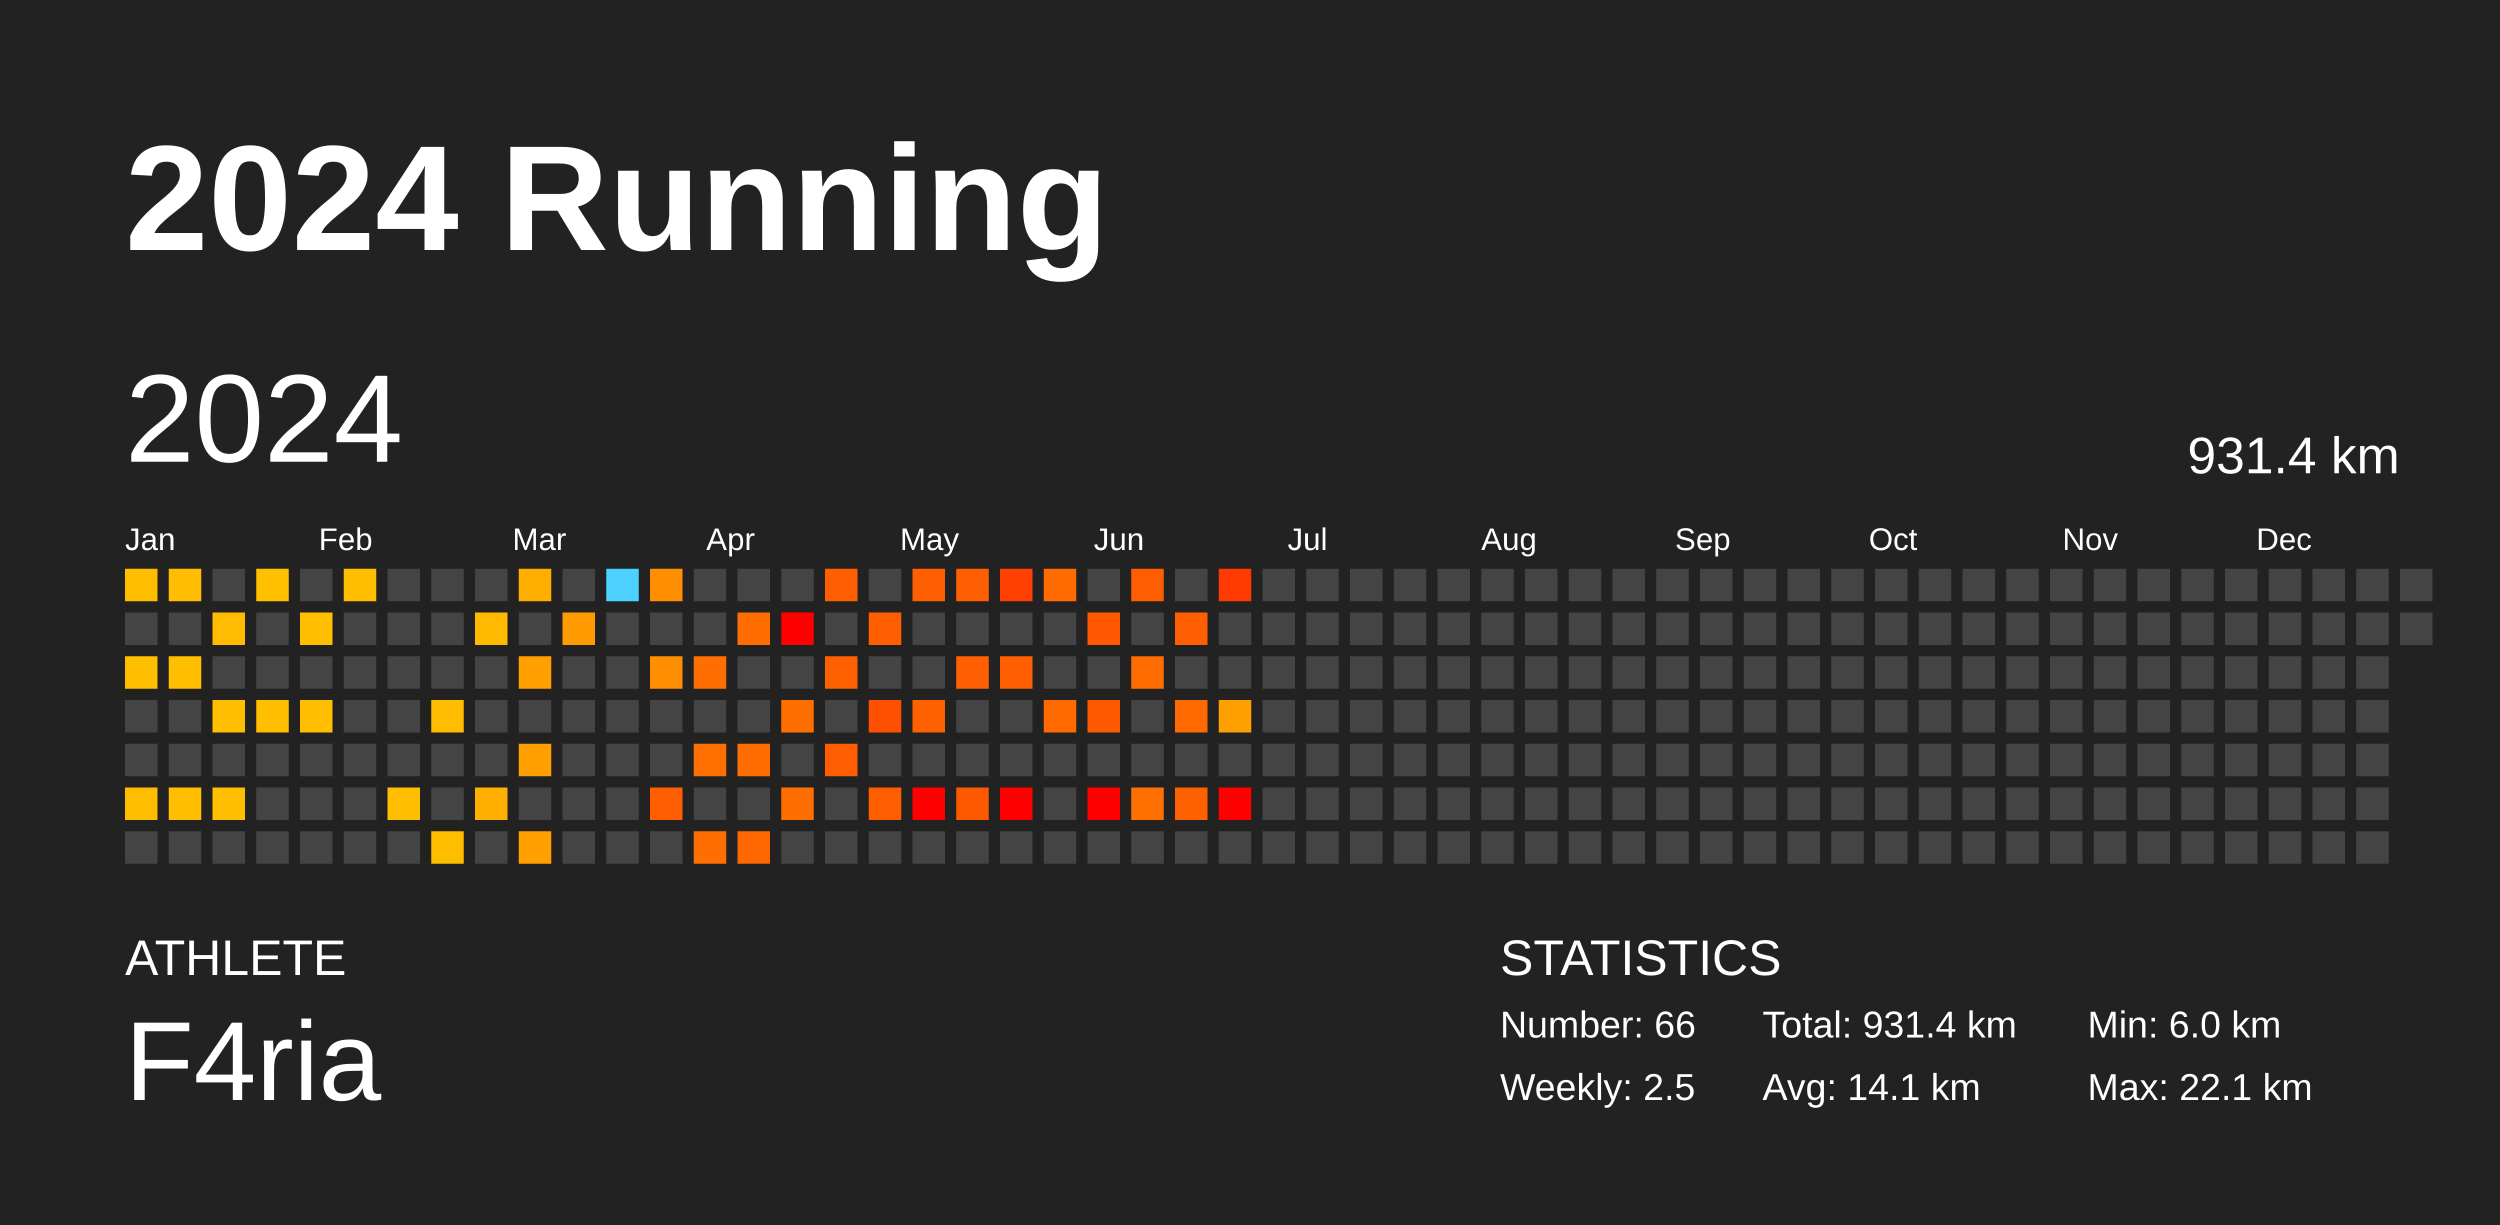
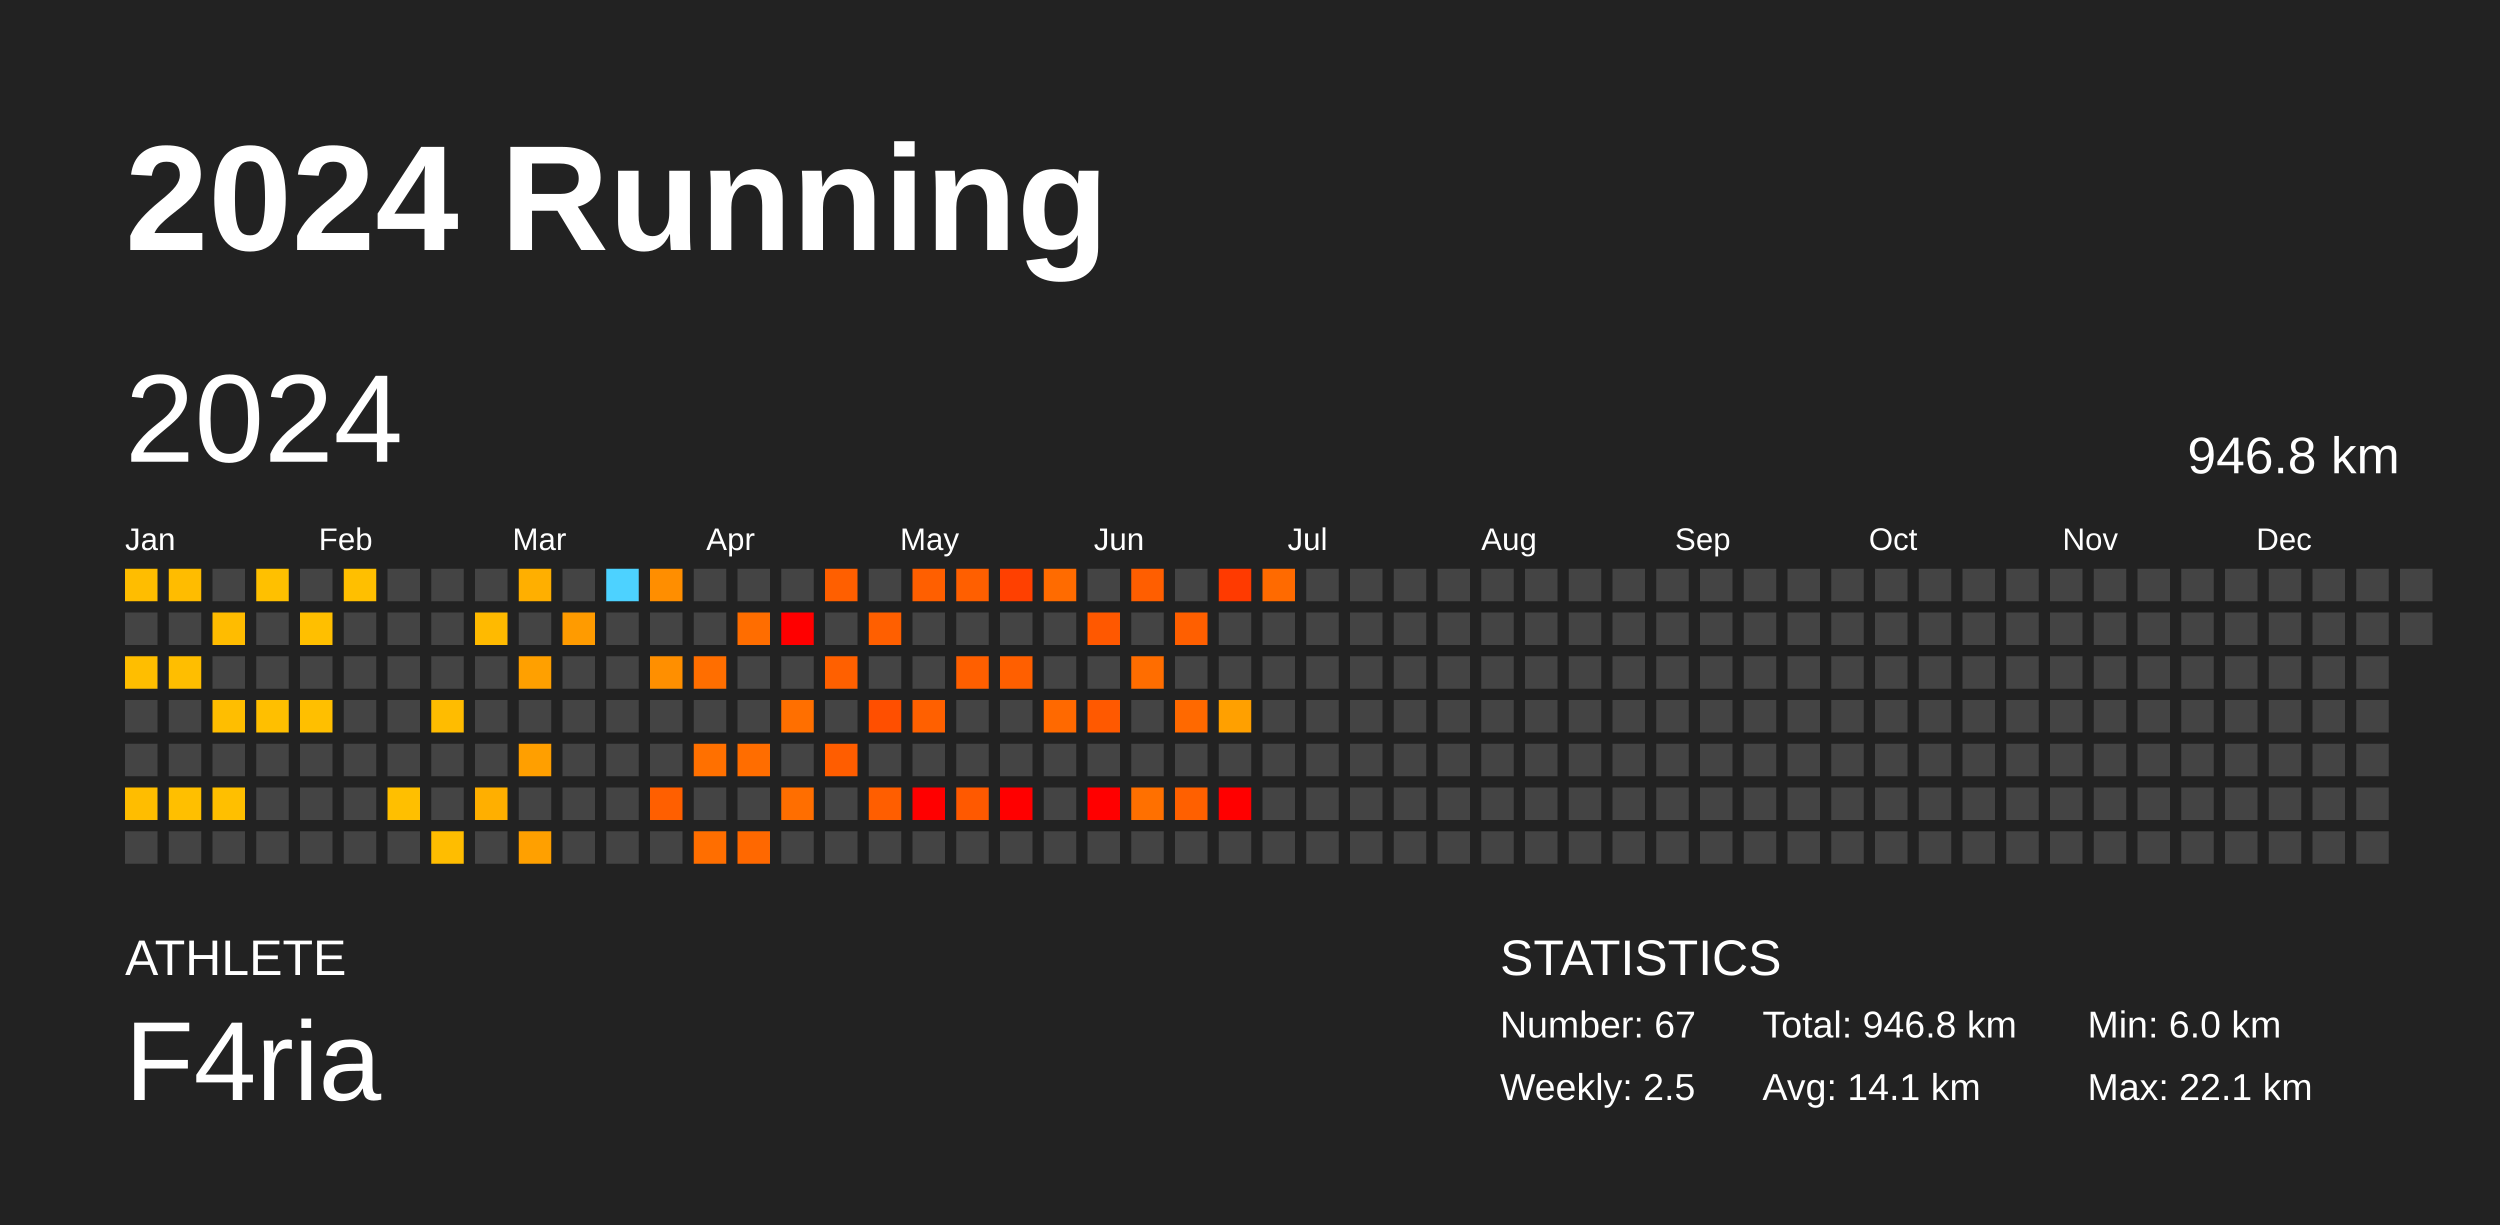
<svg xmlns="http://www.w3.org/2000/svg" baseProfile="full" height="98mm" version="1.1" viewBox="0,0,200,98" width="200mm">
  <defs />
  <rect fill="#222222" height="98" width="200" x="0" y="0" />
  <text fill="#FFFFFF" style="font-size:12px; font-family:Arial; font-weight:bold;" x="10" y="20">2024 Running</text>
  <text fill="#FFFFFF" style="font-size:4px; font-family:Arial" x="10" y="78">ATHLETE</text>
  <text fill="#FFFFFF" style="font-size:9px; font-family:Arial" x="10" y="88">F4ria</text>
  <text fill="#FFFFFF" style="font-size:4px; font-family:Arial" x="120" y="78">STATISTICS</text>
-   <text fill="#FFFFFF" style="font-size:3px; font-family:Arial" x="120" y="83">Number: 66</text>
+   <text fill="#FFFFFF" style="font-size:3px; font-family:Arial" x="120" y="83">Number: 67</text>
  <text fill="#FFFFFF" style="font-size:3px; font-family:Arial" x="120" y="88">Weekly: 2.5</text>
-   <text fill="#FFFFFF" style="font-size:3px; font-family:Arial" x="141" y="83">Total: 931.4 km</text>
+   <text fill="#FFFFFF" style="font-size:3px; font-family:Arial" x="141" y="83">Total: 946.8 km</text>
  <text fill="#FFFFFF" style="font-size:3px; font-family:Arial" x="141" y="88">Avg: 14.1 km</text>
  <text fill="#FFFFFF" style="font-size:3px; font-family:Arial" x="167" y="83">Min: 6.0 km</text>
  <text fill="#FFFFFF" style="font-size:3px; font-family:Arial" x="167" y="88">Max: 22.1 km</text>
  <text dominant-baseline="hanging" fill="#FFFFFF" style="font-size:10.0px; font-family:Arial;" x="10" y="30">2024</text>
-   <text dominant-baseline="hanging" fill="#FFFFFF" style="font-size:4.125px; font-family:Arial;" x="175" y="35">931.4 km</text>
+   <text dominant-baseline="hanging" fill="#FFFFFF" style="font-size:4.125px; font-family:Arial;" x="175" y="35">946.8 km</text>
  <text fill="#FFFFFF" style="font-size:2.5px; font-family:Arial" x="10.0" y="44">Jan</text>
  <text fill="#FFFFFF" style="font-size:2.5px; font-family:Arial" x="25.5" y="44">Feb</text>
  <text fill="#FFFFFF" style="font-size:2.5px; font-family:Arial" x="41.0" y="44">Mar</text>
  <text fill="#FFFFFF" style="font-size:2.5px; font-family:Arial" x="56.5" y="44">Apr</text>
  <text fill="#FFFFFF" style="font-size:2.5px; font-family:Arial" x="72.0" y="44">May</text>
  <text fill="#FFFFFF" style="font-size:2.5px; font-family:Arial" x="87.5" y="44">Jun</text>
  <text fill="#FFFFFF" style="font-size:2.5px; font-family:Arial" x="103.0" y="44">Jul</text>
  <text fill="#FFFFFF" style="font-size:2.5px; font-family:Arial" x="118.5" y="44">Aug</text>
  <text fill="#FFFFFF" style="font-size:2.5px; font-family:Arial" x="134.0" y="44">Sep</text>
  <text fill="#FFFFFF" style="font-size:2.5px; font-family:Arial" x="149.5" y="44">Oct</text>
  <text fill="#FFFFFF" style="font-size:2.5px; font-family:Arial" x="165.0" y="44">Nov</text>
  <text fill="#FFFFFF" style="font-size:2.5px; font-family:Arial" x="180.5" y="44">Dec</text>
  <rect fill="#ffbd00" height="2.6" width="2.6" x="10.0" y="45.5" />
  <rect fill="#444444" height="2.6" width="2.6" x="10.0" y="49.0" />
  <rect fill="#ffbe00" height="2.6" width="2.6" x="10.0" y="52.5" />
  <rect fill="#444444" height="2.6" width="2.6" x="10.0" y="56.0" />
  <rect fill="#444444" height="2.6" width="2.6" x="10.0" y="59.5" />
  <rect fill="#ffbd00" height="2.6" width="2.6" x="10.0" y="63.0" />
  <rect fill="#444444" height="2.6" width="2.6" x="10.0" y="66.5" />
  <rect fill="#ffbc00" height="2.6" width="2.6" x="13.5" y="45.5" />
  <rect fill="#444444" height="2.6" width="2.6" x="13.5" y="49.0" />
  <rect fill="#ffbe00" height="2.6" width="2.6" x="13.5" y="52.5" />
  <rect fill="#444444" height="2.6" width="2.6" x="13.5" y="56.0" />
  <rect fill="#444444" height="2.6" width="2.6" x="13.5" y="59.5" />
  <rect fill="#ffbf00" height="2.6" width="2.6" x="13.5" y="63.0" />
  <rect fill="#444444" height="2.6" width="2.6" x="13.5" y="66.5" />
  <rect fill="#444444" height="2.6" width="2.6" x="17.0" y="45.5" />
  <rect fill="#ffbc00" height="2.6" width="2.6" x="17.0" y="49.0" />
  <rect fill="#444444" height="2.6" width="2.6" x="17.0" y="52.5" />
  <rect fill="#ffbe00" height="2.6" width="2.6" x="17.0" y="56.0" />
  <rect fill="#444444" height="2.6" width="2.6" x="17.0" y="59.5" />
  <rect fill="#ffbf00" height="2.6" width="2.6" x="17.0" y="63.0" />
  <rect fill="#444444" height="2.6" width="2.6" x="17.0" y="66.5" />
  <rect fill="#ffc000" height="2.6" width="2.6" x="20.5" y="45.5" />
  <rect fill="#444444" height="2.6" width="2.6" x="20.5" y="49.0" />
  <rect fill="#444444" height="2.6" width="2.6" x="20.5" y="52.5" />
  <rect fill="#ffbf00" height="2.6" width="2.6" x="20.5" y="56.0" />
  <rect fill="#444444" height="2.6" width="2.6" x="20.5" y="59.5" />
  <rect fill="#444444" height="2.6" width="2.6" x="20.5" y="63.0" />
  <rect fill="#444444" height="2.6" width="2.6" x="20.5" y="66.5" />
  <rect fill="#444444" height="2.6" width="2.6" x="24.0" y="45.5" />
  <rect fill="#ffbf00" height="2.6" width="2.6" x="24.0" y="49.0" />
  <rect fill="#444444" height="2.6" width="2.6" x="24.0" y="52.5" />
  <rect fill="#ffbf00" height="2.6" width="2.6" x="24.0" y="56.0" />
  <rect fill="#444444" height="2.6" width="2.6" x="24.0" y="59.5" />
  <rect fill="#444444" height="2.6" width="2.6" x="24.0" y="63.0" />
  <rect fill="#444444" height="2.6" width="2.6" x="24.0" y="66.5" />
  <rect fill="#ffbf00" height="2.6" width="2.6" x="27.5" y="45.5" />
  <rect fill="#444444" height="2.6" width="2.6" x="27.5" y="49.0" />
  <rect fill="#444444" height="2.6" width="2.6" x="27.5" y="52.5" />
  <rect fill="#444444" height="2.6" width="2.6" x="27.5" y="56.0" />
  <rect fill="#444444" height="2.6" width="2.6" x="27.5" y="59.5" />
  <rect fill="#444444" height="2.6" width="2.6" x="27.5" y="63.0" />
  <rect fill="#444444" height="2.6" width="2.6" x="27.5" y="66.5" />
  <rect fill="#444444" height="2.6" width="2.6" x="31.0" y="45.5" />
  <rect fill="#444444" height="2.6" width="2.6" x="31.0" y="49.0" />
  <rect fill="#444444" height="2.6" width="2.6" x="31.0" y="52.5" />
  <rect fill="#444444" height="2.6" width="2.6" x="31.0" y="56.0" />
  <rect fill="#444444" height="2.6" width="2.6" x="31.0" y="59.5" />
  <rect fill="#ffbf00" height="2.6" width="2.6" x="31.0" y="63.0" />
  <rect fill="#444444" height="2.6" width="2.6" x="31.0" y="66.5" />
  <rect fill="#444444" height="2.6" width="2.6" x="34.5" y="45.5" />
  <rect fill="#444444" height="2.6" width="2.6" x="34.5" y="49.0" />
  <rect fill="#444444" height="2.6" width="2.6" x="34.5" y="52.5" />
  <rect fill="#ffbc00" height="2.6" width="2.6" x="34.5" y="56.0" />
  <rect fill="#444444" height="2.6" width="2.6" x="34.5" y="59.5" />
  <rect fill="#444444" height="2.6" width="2.6" x="34.5" y="63.0" />
  <rect fill="#ffbd00" height="2.6" width="2.6" x="34.5" y="66.5" />
  <rect fill="#444444" height="2.6" width="2.6" x="38.0" y="45.5" />
  <rect fill="#ffba00" height="2.6" width="2.6" x="38.0" y="49.0" />
  <rect fill="#444444" height="2.6" width="2.6" x="38.0" y="52.5" />
  <rect fill="#444444" height="2.6" width="2.6" x="38.0" y="56.0" />
  <rect fill="#444444" height="2.6" width="2.6" x="38.0" y="59.5" />
  <rect fill="#ffaf00" height="2.6" width="2.6" x="38.0" y="63.0" />
  <rect fill="#444444" height="2.6" width="2.6" x="38.0" y="66.5" />
  <rect fill="#ffaf00" height="2.6" width="2.6" x="41.5" y="45.5" />
  <rect fill="#444444" height="2.6" width="2.6" x="41.5" y="49.0" />
  <rect fill="#ffa000" height="2.6" width="2.6" x="41.5" y="52.5" />
  <rect fill="#444444" height="2.6" width="2.6" x="41.5" y="56.0" />
  <rect fill="#ff9f00" height="2.6" width="2.6" x="41.5" y="59.5" />
  <rect fill="#444444" height="2.6" width="2.6" x="41.5" y="63.0" />
  <rect fill="#ffa000" height="2.6" width="2.6" x="41.5" y="66.5" />
  <rect fill="#444444" height="2.6" width="2.6" x="45.0" y="45.5" />
  <rect fill="#ff9b00" height="2.6" width="2.6" x="45.0" y="49.0" />
  <rect fill="#444444" height="2.6" width="2.6" x="45.0" y="52.5" />
  <rect fill="#444444" height="2.6" width="2.6" x="45.0" y="56.0" />
  <rect fill="#444444" height="2.6" width="2.6" x="45.0" y="59.5" />
  <rect fill="#444444" height="2.6" width="2.6" x="45.0" y="63.0" />
  <rect fill="#444444" height="2.6" width="2.6" x="45.0" y="66.5" />
  <rect fill="#4dd2ff" height="2.6" width="2.6" x="48.5" y="45.5" />
  <rect fill="#444444" height="2.6" width="2.6" x="48.5" y="49.0" />
  <rect fill="#444444" height="2.6" width="2.6" x="48.5" y="52.5" />
  <rect fill="#444444" height="2.6" width="2.6" x="48.5" y="56.0" />
  <rect fill="#444444" height="2.6" width="2.6" x="48.5" y="59.5" />
  <rect fill="#444444" height="2.6" width="2.6" x="48.5" y="63.0" />
  <rect fill="#444444" height="2.6" width="2.6" x="48.5" y="66.5" />
  <rect fill="#ff8e00" height="2.6" width="2.6" x="52.0" y="45.5" />
  <rect fill="#444444" height="2.6" width="2.6" x="52.0" y="49.0" />
  <rect fill="#ff8f00" height="2.6" width="2.6" x="52.0" y="52.5" />
  <rect fill="#444444" height="2.6" width="2.6" x="52.0" y="56.0" />
  <rect fill="#444444" height="2.6" width="2.6" x="52.0" y="59.5" />
  <rect fill="#ff5f00" height="2.6" width="2.6" x="52.0" y="63.0" />
  <rect fill="#444444" height="2.6" width="2.6" x="52.0" y="66.5" />
  <rect fill="#444444" height="2.6" width="2.6" x="55.5" y="45.5" />
  <rect fill="#444444" height="2.6" width="2.6" x="55.5" y="49.0" />
  <rect fill="#ff6e00" height="2.6" width="2.6" x="55.5" y="52.5" />
  <rect fill="#444444" height="2.6" width="2.6" x="55.5" y="56.0" />
  <rect fill="#ff7000" height="2.6" width="2.6" x="55.5" y="59.5" />
  <rect fill="#444444" height="2.6" width="2.6" x="55.5" y="63.0" />
  <rect fill="#ff6e00" height="2.6" width="2.6" x="55.5" y="66.5" />
  <rect fill="#444444" height="2.6" width="2.6" x="59.0" y="45.5" />
  <rect fill="#ff6d00" height="2.6" width="2.6" x="59.0" y="49.0" />
  <rect fill="#444444" height="2.6" width="2.6" x="59.0" y="52.5" />
  <rect fill="#444444" height="2.6" width="2.6" x="59.0" y="56.0" />
  <rect fill="#ff6d00" height="2.6" width="2.6" x="59.0" y="59.5" />
  <rect fill="#444444" height="2.6" width="2.6" x="59.0" y="63.0" />
  <rect fill="#ff6800" height="2.6" width="2.6" x="59.0" y="66.5" />
  <rect fill="#444444" height="2.6" width="2.6" x="62.5" y="45.5" />
  <rect fill="red" height="2.6" width="2.6" x="62.5" y="49.0" />
  <rect fill="#444444" height="2.6" width="2.6" x="62.5" y="52.5" />
  <rect fill="#ff6f00" height="2.6" width="2.6" x="62.5" y="56.0" />
  <rect fill="#444444" height="2.6" width="2.6" x="62.5" y="59.5" />
  <rect fill="#ff6e00" height="2.6" width="2.6" x="62.5" y="63.0" />
  <rect fill="#444444" height="2.6" width="2.6" x="62.5" y="66.5" />
  <rect fill="#ff5f00" height="2.6" width="2.6" x="66.0" y="45.5" />
  <rect fill="#444444" height="2.6" width="2.6" x="66.0" y="49.0" />
  <rect fill="#ff6000" height="2.6" width="2.6" x="66.0" y="52.5" />
  <rect fill="#444444" height="2.6" width="2.6" x="66.0" y="56.0" />
  <rect fill="#ff5d00" height="2.6" width="2.6" x="66.0" y="59.5" />
  <rect fill="#444444" height="2.6" width="2.6" x="66.0" y="63.0" />
  <rect fill="#444444" height="2.6" width="2.6" x="66.0" y="66.5" />
  <rect fill="#444444" height="2.6" width="2.6" x="69.5" y="45.5" />
  <rect fill="#ff5f00" height="2.6" width="2.6" x="69.5" y="49.0" />
  <rect fill="#444444" height="2.6" width="2.6" x="69.5" y="52.5" />
  <rect fill="#ff4f00" height="2.6" width="2.6" x="69.5" y="56.0" />
  <rect fill="#444444" height="2.6" width="2.6" x="69.5" y="59.5" />
  <rect fill="#ff5e00" height="2.6" width="2.6" x="69.5" y="63.0" />
  <rect fill="#444444" height="2.6" width="2.6" x="69.5" y="66.5" />
  <rect fill="#ff5f00" height="2.6" width="2.6" x="73.0" y="45.5" />
  <rect fill="#444444" height="2.6" width="2.6" x="73.0" y="49.0" />
  <rect fill="#444444" height="2.6" width="2.6" x="73.0" y="52.5" />
  <rect fill="#ff6000" height="2.6" width="2.6" x="73.0" y="56.0" />
  <rect fill="#444444" height="2.6" width="2.6" x="73.0" y="59.5" />
  <rect fill="red" height="2.6" width="2.6" x="73.0" y="63.0" />
  <rect fill="#444444" height="2.6" width="2.6" x="73.0" y="66.5" />
  <rect fill="#ff5f00" height="2.6" width="2.6" x="76.5" y="45.5" />
  <rect fill="#444444" height="2.6" width="2.6" x="76.5" y="49.0" />
  <rect fill="#ff5f00" height="2.6" width="2.6" x="76.5" y="52.5" />
  <rect fill="#444444" height="2.6" width="2.6" x="76.5" y="56.0" />
  <rect fill="#444444" height="2.6" width="2.6" x="76.5" y="59.5" />
  <rect fill="#ff5900" height="2.6" width="2.6" x="76.5" y="63.0" />
  <rect fill="#444444" height="2.6" width="2.6" x="76.5" y="66.5" />
  <rect fill="#ff4000" height="2.6" width="2.6" x="80.0" y="45.5" />
  <rect fill="#444444" height="2.6" width="2.6" x="80.0" y="49.0" />
  <rect fill="#ff5f00" height="2.6" width="2.6" x="80.0" y="52.5" />
  <rect fill="#444444" height="2.6" width="2.6" x="80.0" y="56.0" />
  <rect fill="#444444" height="2.6" width="2.6" x="80.0" y="59.5" />
  <rect fill="red" height="2.6" width="2.6" x="80.0" y="63.0" />
  <rect fill="#444444" height="2.6" width="2.6" x="80.0" y="66.5" />
  <rect fill="#ff6b00" height="2.6" width="2.6" x="83.5" y="45.5" />
  <rect fill="#444444" height="2.6" width="2.6" x="83.5" y="49.0" />
  <rect fill="#444444" height="2.6" width="2.6" x="83.5" y="52.5" />
  <rect fill="#ff6900" height="2.6" width="2.6" x="83.5" y="56.0" />
  <rect fill="#444444" height="2.6" width="2.6" x="83.5" y="59.5" />
  <rect fill="#444444" height="2.6" width="2.6" x="83.5" y="63.0" />
  <rect fill="#444444" height="2.6" width="2.6" x="83.5" y="66.5" />
  <rect fill="#444444" height="2.6" width="2.6" x="87.0" y="45.5" />
  <rect fill="#ff5800" height="2.6" width="2.6" x="87.0" y="49.0" />
  <rect fill="#444444" height="2.6" width="2.6" x="87.0" y="52.5" />
  <rect fill="#ff5900" height="2.6" width="2.6" x="87.0" y="56.0" />
  <rect fill="#444444" height="2.6" width="2.6" x="87.0" y="59.5" />
  <rect fill="red" height="2.6" width="2.6" x="87.0" y="63.0" />
  <rect fill="#444444" height="2.6" width="2.6" x="87.0" y="66.5" />
  <rect fill="#ff5e00" height="2.6" width="2.6" x="90.5" y="45.5" />
  <rect fill="#444444" height="2.6" width="2.6" x="90.5" y="49.0" />
  <rect fill="#ff6d00" height="2.6" width="2.6" x="90.5" y="52.5" />
  <rect fill="#444444" height="2.6" width="2.6" x="90.5" y="56.0" />
  <rect fill="#444444" height="2.6" width="2.6" x="90.5" y="59.5" />
  <rect fill="#ff7000" height="2.6" width="2.6" x="90.5" y="63.0" />
  <rect fill="#444444" height="2.6" width="2.6" x="90.5" y="66.5" />
  <rect fill="#444444" height="2.6" width="2.6" x="94.0" y="45.5" />
  <rect fill="#ff5f00" height="2.6" width="2.6" x="94.0" y="49.0" />
  <rect fill="#444444" height="2.6" width="2.6" x="94.0" y="52.5" />
  <rect fill="#ff6900" height="2.6" width="2.6" x="94.0" y="56.0" />
  <rect fill="#444444" height="2.6" width="2.6" x="94.0" y="59.5" />
  <rect fill="#ff6000" height="2.6" width="2.6" x="94.0" y="63.0" />
  <rect fill="#444444" height="2.6" width="2.6" x="94.0" y="66.5" />
  <rect fill="#ff3a00" height="2.6" width="2.6" x="97.5" y="45.5" />
  <rect fill="#444444" height="2.6" width="2.6" x="97.5" y="49.0" />
  <rect fill="#444444" height="2.6" width="2.6" x="97.5" y="52.5" />
  <rect fill="#ffa000" height="2.6" width="2.6" x="97.5" y="56.0" />
  <rect fill="#444444" height="2.6" width="2.6" x="97.5" y="59.5" />
  <rect fill="red" height="2.6" width="2.6" x="97.5" y="63.0" />
  <rect fill="#444444" height="2.6" width="2.6" x="97.5" y="66.5" />
-   <rect fill="#444444" height="2.6" width="2.6" x="101.0" y="45.5" />
+   <rect fill="#ff6a00" height="2.6" width="2.6" x="101.0" y="45.5" />
  <rect fill="#444444" height="2.6" width="2.6" x="101.0" y="49.0" />
  <rect fill="#444444" height="2.6" width="2.6" x="101.0" y="52.5" />
  <rect fill="#444444" height="2.6" width="2.6" x="101.0" y="56.0" />
  <rect fill="#444444" height="2.6" width="2.6" x="101.0" y="59.5" />
  <rect fill="#444444" height="2.6" width="2.6" x="101.0" y="63.0" />
  <rect fill="#444444" height="2.6" width="2.6" x="101.0" y="66.5" />
  <rect fill="#444444" height="2.6" width="2.6" x="104.5" y="45.5" />
  <rect fill="#444444" height="2.6" width="2.6" x="104.5" y="49.0" />
  <rect fill="#444444" height="2.6" width="2.6" x="104.5" y="52.5" />
  <rect fill="#444444" height="2.6" width="2.6" x="104.5" y="56.0" />
  <rect fill="#444444" height="2.6" width="2.6" x="104.5" y="59.5" />
  <rect fill="#444444" height="2.6" width="2.6" x="104.5" y="63.0" />
  <rect fill="#444444" height="2.6" width="2.6" x="104.5" y="66.5" />
  <rect fill="#444444" height="2.6" width="2.6" x="108.0" y="45.5" />
  <rect fill="#444444" height="2.6" width="2.6" x="108.0" y="49.0" />
  <rect fill="#444444" height="2.6" width="2.6" x="108.0" y="52.5" />
  <rect fill="#444444" height="2.6" width="2.6" x="108.0" y="56.0" />
  <rect fill="#444444" height="2.6" width="2.6" x="108.0" y="59.5" />
  <rect fill="#444444" height="2.6" width="2.6" x="108.0" y="63.0" />
  <rect fill="#444444" height="2.6" width="2.6" x="108.0" y="66.5" />
  <rect fill="#444444" height="2.6" width="2.6" x="111.5" y="45.5" />
  <rect fill="#444444" height="2.6" width="2.6" x="111.5" y="49.0" />
  <rect fill="#444444" height="2.6" width="2.6" x="111.5" y="52.5" />
  <rect fill="#444444" height="2.6" width="2.6" x="111.5" y="56.0" />
  <rect fill="#444444" height="2.6" width="2.6" x="111.5" y="59.5" />
  <rect fill="#444444" height="2.6" width="2.6" x="111.5" y="63.0" />
  <rect fill="#444444" height="2.6" width="2.6" x="111.5" y="66.5" />
  <rect fill="#444444" height="2.6" width="2.6" x="115.0" y="45.5" />
  <rect fill="#444444" height="2.6" width="2.6" x="115.0" y="49.0" />
  <rect fill="#444444" height="2.6" width="2.6" x="115.0" y="52.5" />
  <rect fill="#444444" height="2.6" width="2.6" x="115.0" y="56.0" />
  <rect fill="#444444" height="2.6" width="2.6" x="115.0" y="59.5" />
  <rect fill="#444444" height="2.6" width="2.6" x="115.0" y="63.0" />
  <rect fill="#444444" height="2.6" width="2.6" x="115.0" y="66.5" />
  <rect fill="#444444" height="2.6" width="2.6" x="118.5" y="45.5" />
  <rect fill="#444444" height="2.6" width="2.6" x="118.5" y="49.0" />
  <rect fill="#444444" height="2.6" width="2.6" x="118.5" y="52.5" />
  <rect fill="#444444" height="2.6" width="2.6" x="118.5" y="56.0" />
  <rect fill="#444444" height="2.6" width="2.6" x="118.5" y="59.5" />
  <rect fill="#444444" height="2.6" width="2.6" x="118.5" y="63.0" />
  <rect fill="#444444" height="2.6" width="2.6" x="118.5" y="66.5" />
  <rect fill="#444444" height="2.6" width="2.6" x="122.0" y="45.5" />
  <rect fill="#444444" height="2.6" width="2.6" x="122.0" y="49.0" />
  <rect fill="#444444" height="2.6" width="2.6" x="122.0" y="52.5" />
  <rect fill="#444444" height="2.6" width="2.6" x="122.0" y="56.0" />
  <rect fill="#444444" height="2.6" width="2.6" x="122.0" y="59.5" />
  <rect fill="#444444" height="2.6" width="2.6" x="122.0" y="63.0" />
  <rect fill="#444444" height="2.6" width="2.6" x="122.0" y="66.5" />
  <rect fill="#444444" height="2.6" width="2.6" x="125.5" y="45.5" />
  <rect fill="#444444" height="2.6" width="2.6" x="125.5" y="49.0" />
  <rect fill="#444444" height="2.6" width="2.6" x="125.5" y="52.5" />
  <rect fill="#444444" height="2.6" width="2.6" x="125.5" y="56.0" />
  <rect fill="#444444" height="2.6" width="2.6" x="125.5" y="59.5" />
  <rect fill="#444444" height="2.6" width="2.6" x="125.5" y="63.0" />
  <rect fill="#444444" height="2.6" width="2.6" x="125.5" y="66.5" />
  <rect fill="#444444" height="2.6" width="2.6" x="129.0" y="45.5" />
  <rect fill="#444444" height="2.6" width="2.6" x="129.0" y="49.0" />
  <rect fill="#444444" height="2.6" width="2.6" x="129.0" y="52.5" />
  <rect fill="#444444" height="2.6" width="2.6" x="129.0" y="56.0" />
  <rect fill="#444444" height="2.6" width="2.6" x="129.0" y="59.5" />
  <rect fill="#444444" height="2.6" width="2.6" x="129.0" y="63.0" />
  <rect fill="#444444" height="2.6" width="2.6" x="129.0" y="66.5" />
  <rect fill="#444444" height="2.6" width="2.6" x="132.5" y="45.5" />
  <rect fill="#444444" height="2.6" width="2.6" x="132.5" y="49.0" />
  <rect fill="#444444" height="2.6" width="2.6" x="132.5" y="52.5" />
  <rect fill="#444444" height="2.6" width="2.6" x="132.5" y="56.0" />
  <rect fill="#444444" height="2.6" width="2.6" x="132.5" y="59.5" />
  <rect fill="#444444" height="2.6" width="2.6" x="132.5" y="63.0" />
  <rect fill="#444444" height="2.6" width="2.6" x="132.5" y="66.5" />
  <rect fill="#444444" height="2.6" width="2.6" x="136.0" y="45.5" />
  <rect fill="#444444" height="2.6" width="2.6" x="136.0" y="49.0" />
  <rect fill="#444444" height="2.6" width="2.6" x="136.0" y="52.5" />
  <rect fill="#444444" height="2.6" width="2.6" x="136.0" y="56.0" />
  <rect fill="#444444" height="2.6" width="2.6" x="136.0" y="59.5" />
  <rect fill="#444444" height="2.6" width="2.6" x="136.0" y="63.0" />
  <rect fill="#444444" height="2.6" width="2.6" x="136.0" y="66.5" />
  <rect fill="#444444" height="2.6" width="2.6" x="139.5" y="45.5" />
  <rect fill="#444444" height="2.6" width="2.6" x="139.5" y="49.0" />
  <rect fill="#444444" height="2.6" width="2.6" x="139.5" y="52.5" />
  <rect fill="#444444" height="2.6" width="2.6" x="139.5" y="56.0" />
  <rect fill="#444444" height="2.6" width="2.6" x="139.5" y="59.5" />
  <rect fill="#444444" height="2.6" width="2.6" x="139.5" y="63.0" />
  <rect fill="#444444" height="2.6" width="2.6" x="139.5" y="66.5" />
  <rect fill="#444444" height="2.6" width="2.6" x="143.0" y="45.5" />
  <rect fill="#444444" height="2.6" width="2.6" x="143.0" y="49.0" />
  <rect fill="#444444" height="2.6" width="2.6" x="143.0" y="52.5" />
  <rect fill="#444444" height="2.6" width="2.6" x="143.0" y="56.0" />
  <rect fill="#444444" height="2.6" width="2.6" x="143.0" y="59.5" />
  <rect fill="#444444" height="2.6" width="2.6" x="143.0" y="63.0" />
  <rect fill="#444444" height="2.6" width="2.6" x="143.0" y="66.5" />
  <rect fill="#444444" height="2.6" width="2.6" x="146.5" y="45.5" />
  <rect fill="#444444" height="2.6" width="2.6" x="146.5" y="49.0" />
  <rect fill="#444444" height="2.6" width="2.6" x="146.5" y="52.5" />
  <rect fill="#444444" height="2.6" width="2.6" x="146.5" y="56.0" />
  <rect fill="#444444" height="2.6" width="2.6" x="146.5" y="59.5" />
  <rect fill="#444444" height="2.6" width="2.6" x="146.5" y="63.0" />
  <rect fill="#444444" height="2.6" width="2.6" x="146.5" y="66.5" />
  <rect fill="#444444" height="2.6" width="2.6" x="150.0" y="45.5" />
  <rect fill="#444444" height="2.6" width="2.6" x="150.0" y="49.0" />
  <rect fill="#444444" height="2.6" width="2.6" x="150.0" y="52.5" />
  <rect fill="#444444" height="2.6" width="2.6" x="150.0" y="56.0" />
  <rect fill="#444444" height="2.6" width="2.6" x="150.0" y="59.5" />
  <rect fill="#444444" height="2.6" width="2.6" x="150.0" y="63.0" />
  <rect fill="#444444" height="2.6" width="2.6" x="150.0" y="66.5" />
  <rect fill="#444444" height="2.6" width="2.6" x="153.5" y="45.5" />
  <rect fill="#444444" height="2.6" width="2.6" x="153.5" y="49.0" />
  <rect fill="#444444" height="2.6" width="2.6" x="153.5" y="52.5" />
  <rect fill="#444444" height="2.6" width="2.6" x="153.5" y="56.0" />
  <rect fill="#444444" height="2.6" width="2.6" x="153.5" y="59.5" />
  <rect fill="#444444" height="2.6" width="2.6" x="153.5" y="63.0" />
  <rect fill="#444444" height="2.6" width="2.6" x="153.5" y="66.5" />
  <rect fill="#444444" height="2.6" width="2.6" x="157.0" y="45.5" />
  <rect fill="#444444" height="2.6" width="2.6" x="157.0" y="49.0" />
  <rect fill="#444444" height="2.6" width="2.6" x="157.0" y="52.5" />
  <rect fill="#444444" height="2.6" width="2.6" x="157.0" y="56.0" />
  <rect fill="#444444" height="2.6" width="2.6" x="157.0" y="59.5" />
  <rect fill="#444444" height="2.6" width="2.6" x="157.0" y="63.0" />
  <rect fill="#444444" height="2.6" width="2.6" x="157.0" y="66.5" />
  <rect fill="#444444" height="2.6" width="2.6" x="160.5" y="45.5" />
  <rect fill="#444444" height="2.6" width="2.6" x="160.5" y="49.0" />
  <rect fill="#444444" height="2.6" width="2.6" x="160.5" y="52.5" />
  <rect fill="#444444" height="2.6" width="2.6" x="160.5" y="56.0" />
  <rect fill="#444444" height="2.6" width="2.6" x="160.5" y="59.5" />
  <rect fill="#444444" height="2.6" width="2.6" x="160.5" y="63.0" />
  <rect fill="#444444" height="2.6" width="2.6" x="160.5" y="66.5" />
  <rect fill="#444444" height="2.6" width="2.6" x="164.0" y="45.5" />
  <rect fill="#444444" height="2.6" width="2.6" x="164.0" y="49.0" />
  <rect fill="#444444" height="2.6" width="2.6" x="164.0" y="52.5" />
  <rect fill="#444444" height="2.6" width="2.6" x="164.0" y="56.0" />
  <rect fill="#444444" height="2.6" width="2.6" x="164.0" y="59.5" />
  <rect fill="#444444" height="2.6" width="2.6" x="164.0" y="63.0" />
  <rect fill="#444444" height="2.6" width="2.6" x="164.0" y="66.5" />
  <rect fill="#444444" height="2.6" width="2.6" x="167.5" y="45.5" />
  <rect fill="#444444" height="2.6" width="2.6" x="167.5" y="49.0" />
  <rect fill="#444444" height="2.6" width="2.6" x="167.5" y="52.5" />
  <rect fill="#444444" height="2.6" width="2.6" x="167.5" y="56.0" />
  <rect fill="#444444" height="2.6" width="2.6" x="167.5" y="59.5" />
  <rect fill="#444444" height="2.6" width="2.6" x="167.5" y="63.0" />
  <rect fill="#444444" height="2.6" width="2.6" x="167.5" y="66.5" />
  <rect fill="#444444" height="2.6" width="2.6" x="171.0" y="45.5" />
  <rect fill="#444444" height="2.6" width="2.6" x="171.0" y="49.0" />
  <rect fill="#444444" height="2.6" width="2.6" x="171.0" y="52.5" />
  <rect fill="#444444" height="2.6" width="2.6" x="171.0" y="56.0" />
  <rect fill="#444444" height="2.6" width="2.6" x="171.0" y="59.5" />
  <rect fill="#444444" height="2.6" width="2.6" x="171.0" y="63.0" />
  <rect fill="#444444" height="2.6" width="2.6" x="171.0" y="66.5" />
  <rect fill="#444444" height="2.6" width="2.6" x="174.5" y="45.5" />
  <rect fill="#444444" height="2.6" width="2.6" x="174.5" y="49.0" />
  <rect fill="#444444" height="2.6" width="2.6" x="174.5" y="52.5" />
  <rect fill="#444444" height="2.6" width="2.6" x="174.5" y="56.0" />
  <rect fill="#444444" height="2.6" width="2.6" x="174.5" y="59.5" />
  <rect fill="#444444" height="2.6" width="2.6" x="174.5" y="63.0" />
  <rect fill="#444444" height="2.6" width="2.6" x="174.5" y="66.5" />
  <rect fill="#444444" height="2.6" width="2.6" x="178.0" y="45.5" />
  <rect fill="#444444" height="2.6" width="2.6" x="178.0" y="49.0" />
  <rect fill="#444444" height="2.6" width="2.6" x="178.0" y="52.5" />
  <rect fill="#444444" height="2.6" width="2.6" x="178.0" y="56.0" />
  <rect fill="#444444" height="2.6" width="2.6" x="178.0" y="59.5" />
  <rect fill="#444444" height="2.6" width="2.6" x="178.0" y="63.0" />
  <rect fill="#444444" height="2.6" width="2.6" x="178.0" y="66.5" />
  <rect fill="#444444" height="2.6" width="2.6" x="181.5" y="45.5" />
  <rect fill="#444444" height="2.6" width="2.6" x="181.5" y="49.0" />
  <rect fill="#444444" height="2.6" width="2.6" x="181.5" y="52.5" />
  <rect fill="#444444" height="2.6" width="2.6" x="181.5" y="56.0" />
  <rect fill="#444444" height="2.6" width="2.6" x="181.5" y="59.5" />
  <rect fill="#444444" height="2.6" width="2.6" x="181.5" y="63.0" />
  <rect fill="#444444" height="2.6" width="2.6" x="181.5" y="66.5" />
  <rect fill="#444444" height="2.6" width="2.6" x="185.0" y="45.5" />
  <rect fill="#444444" height="2.6" width="2.6" x="185.0" y="49.0" />
  <rect fill="#444444" height="2.6" width="2.6" x="185.0" y="52.5" />
  <rect fill="#444444" height="2.6" width="2.6" x="185.0" y="56.0" />
  <rect fill="#444444" height="2.6" width="2.6" x="185.0" y="59.5" />
  <rect fill="#444444" height="2.6" width="2.6" x="185.0" y="63.0" />
  <rect fill="#444444" height="2.6" width="2.6" x="185.0" y="66.5" />
  <rect fill="#444444" height="2.6" width="2.6" x="188.5" y="45.5" />
  <rect fill="#444444" height="2.6" width="2.6" x="188.5" y="49.0" />
  <rect fill="#444444" height="2.6" width="2.6" x="188.5" y="52.5" />
  <rect fill="#444444" height="2.6" width="2.6" x="188.5" y="56.0" />
  <rect fill="#444444" height="2.6" width="2.6" x="188.5" y="59.5" />
  <rect fill="#444444" height="2.6" width="2.6" x="188.5" y="63.0" />
  <rect fill="#444444" height="2.6" width="2.6" x="188.5" y="66.5" />
  <rect fill="#444444" height="2.6" width="2.6" x="192.0" y="45.5" />
  <rect fill="#444444" height="2.6" width="2.6" x="192.0" y="49.0" />
</svg>
